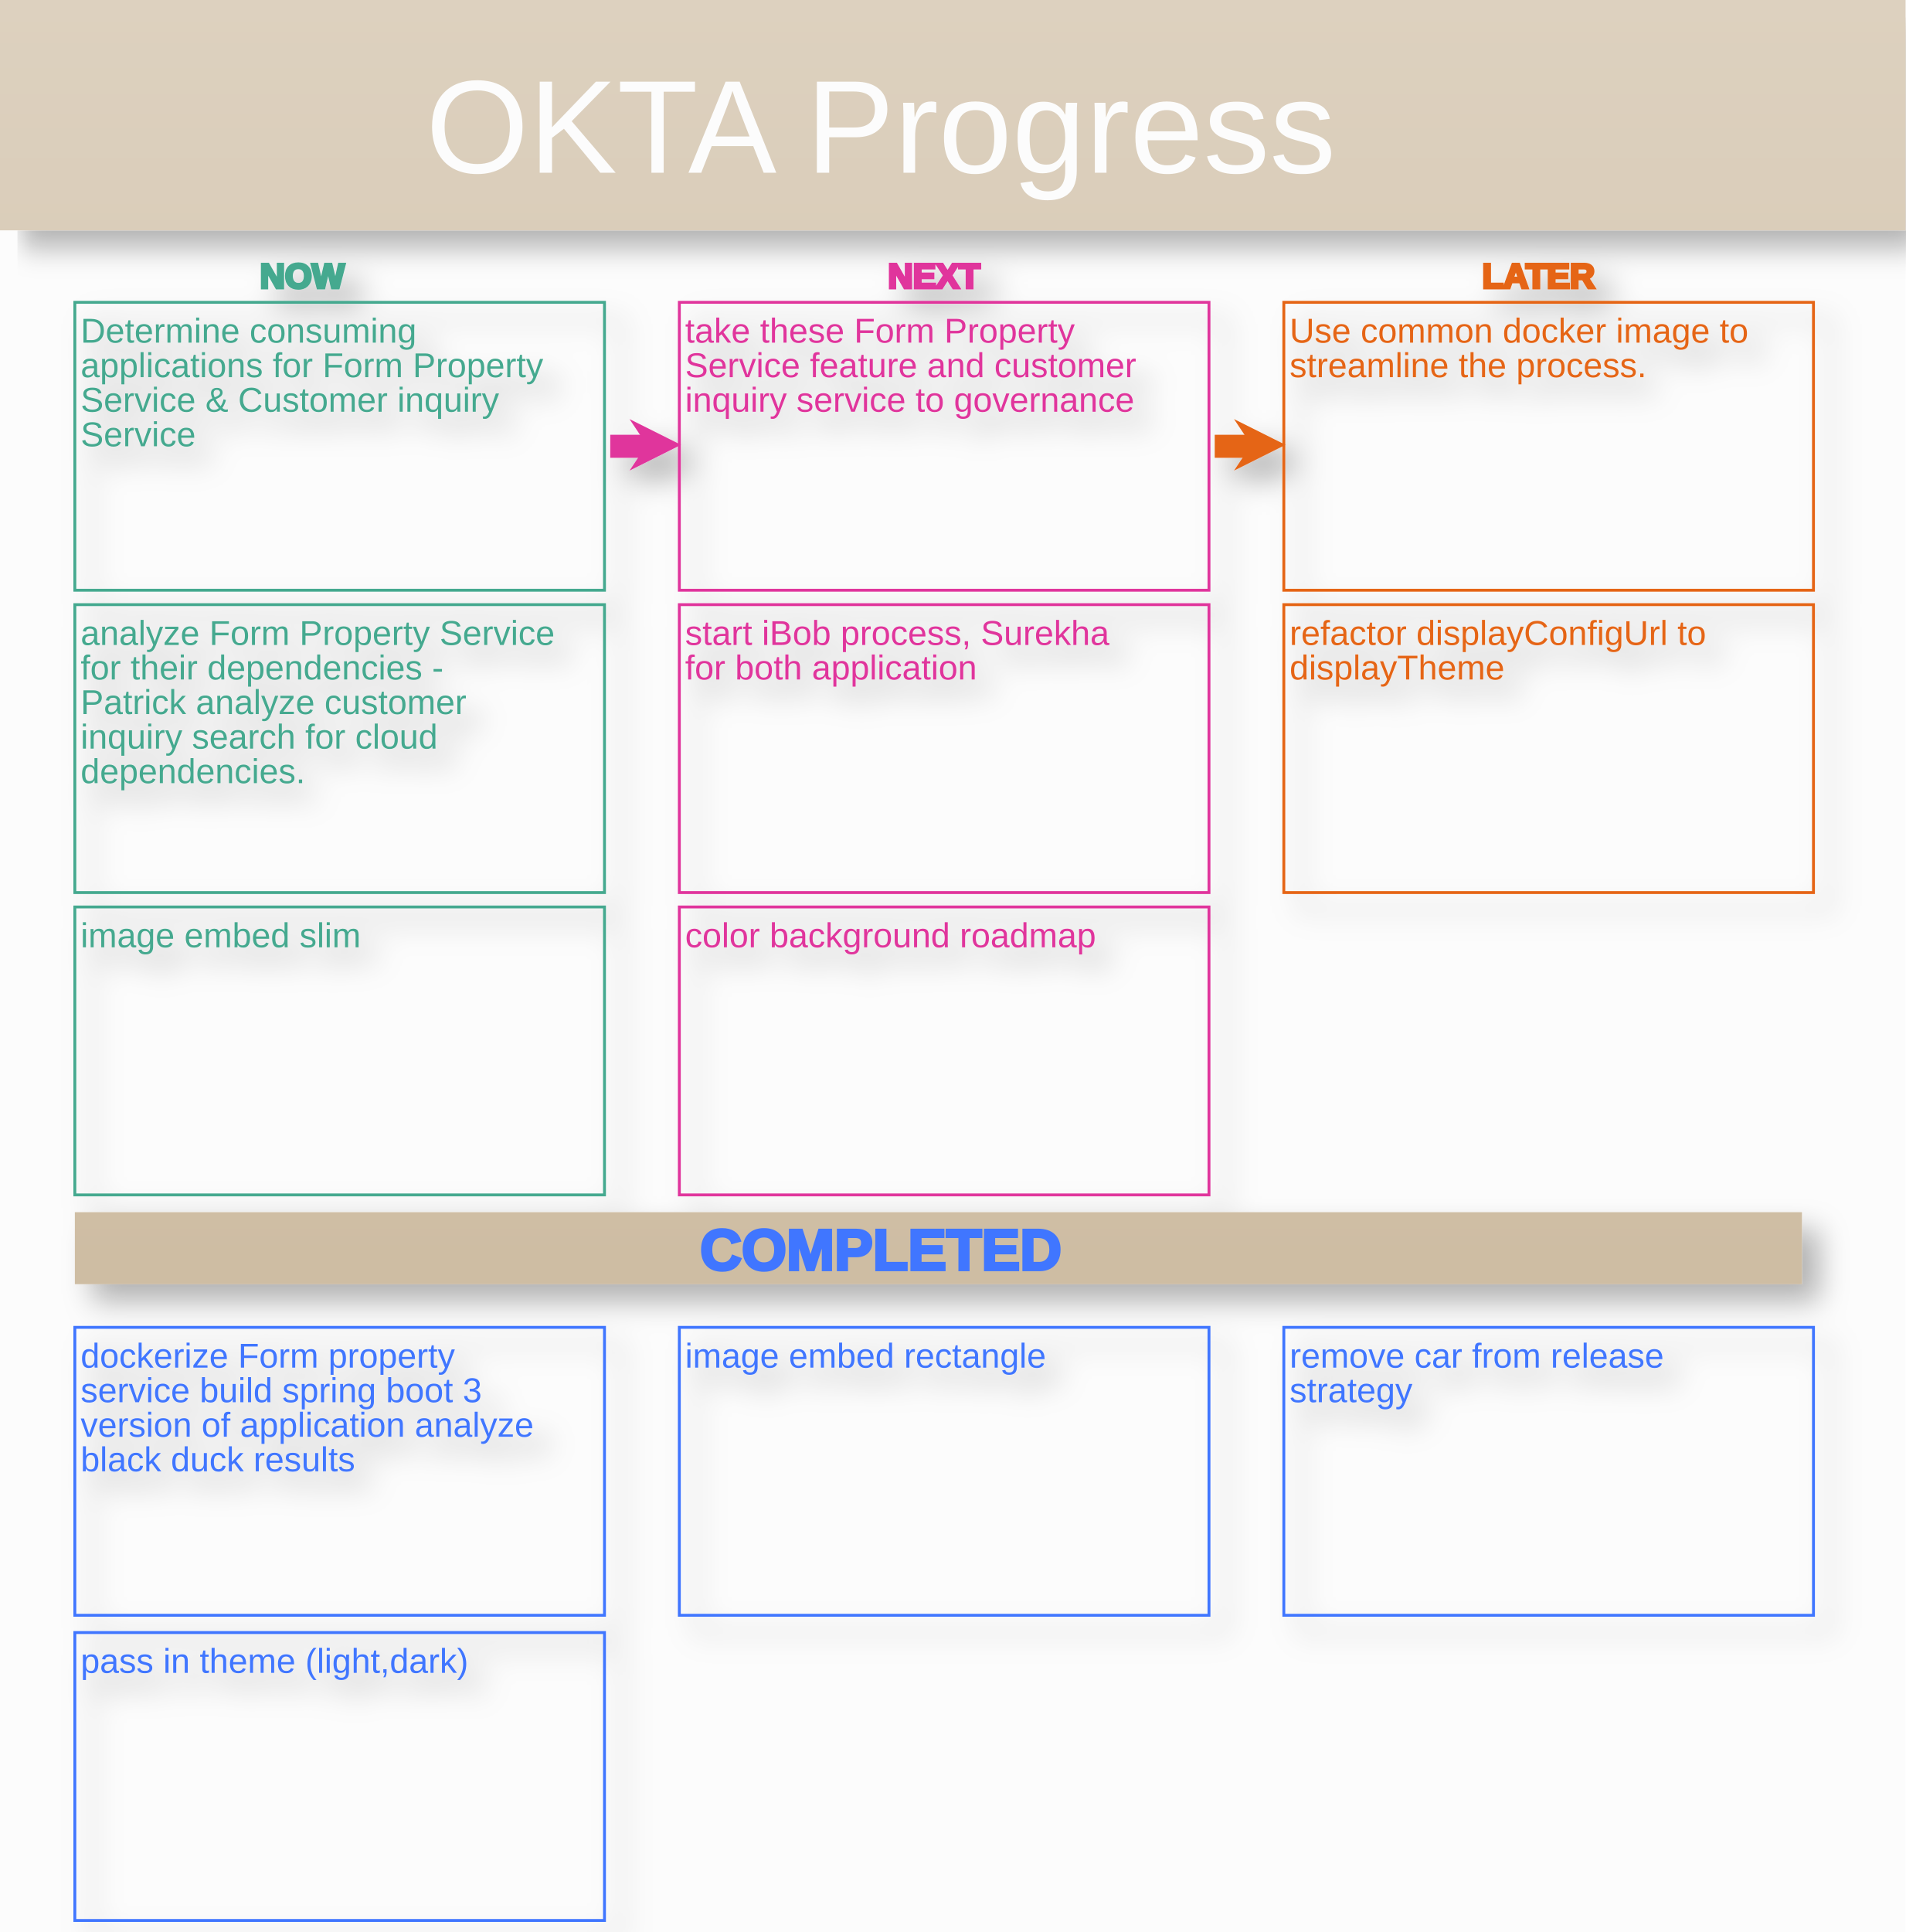
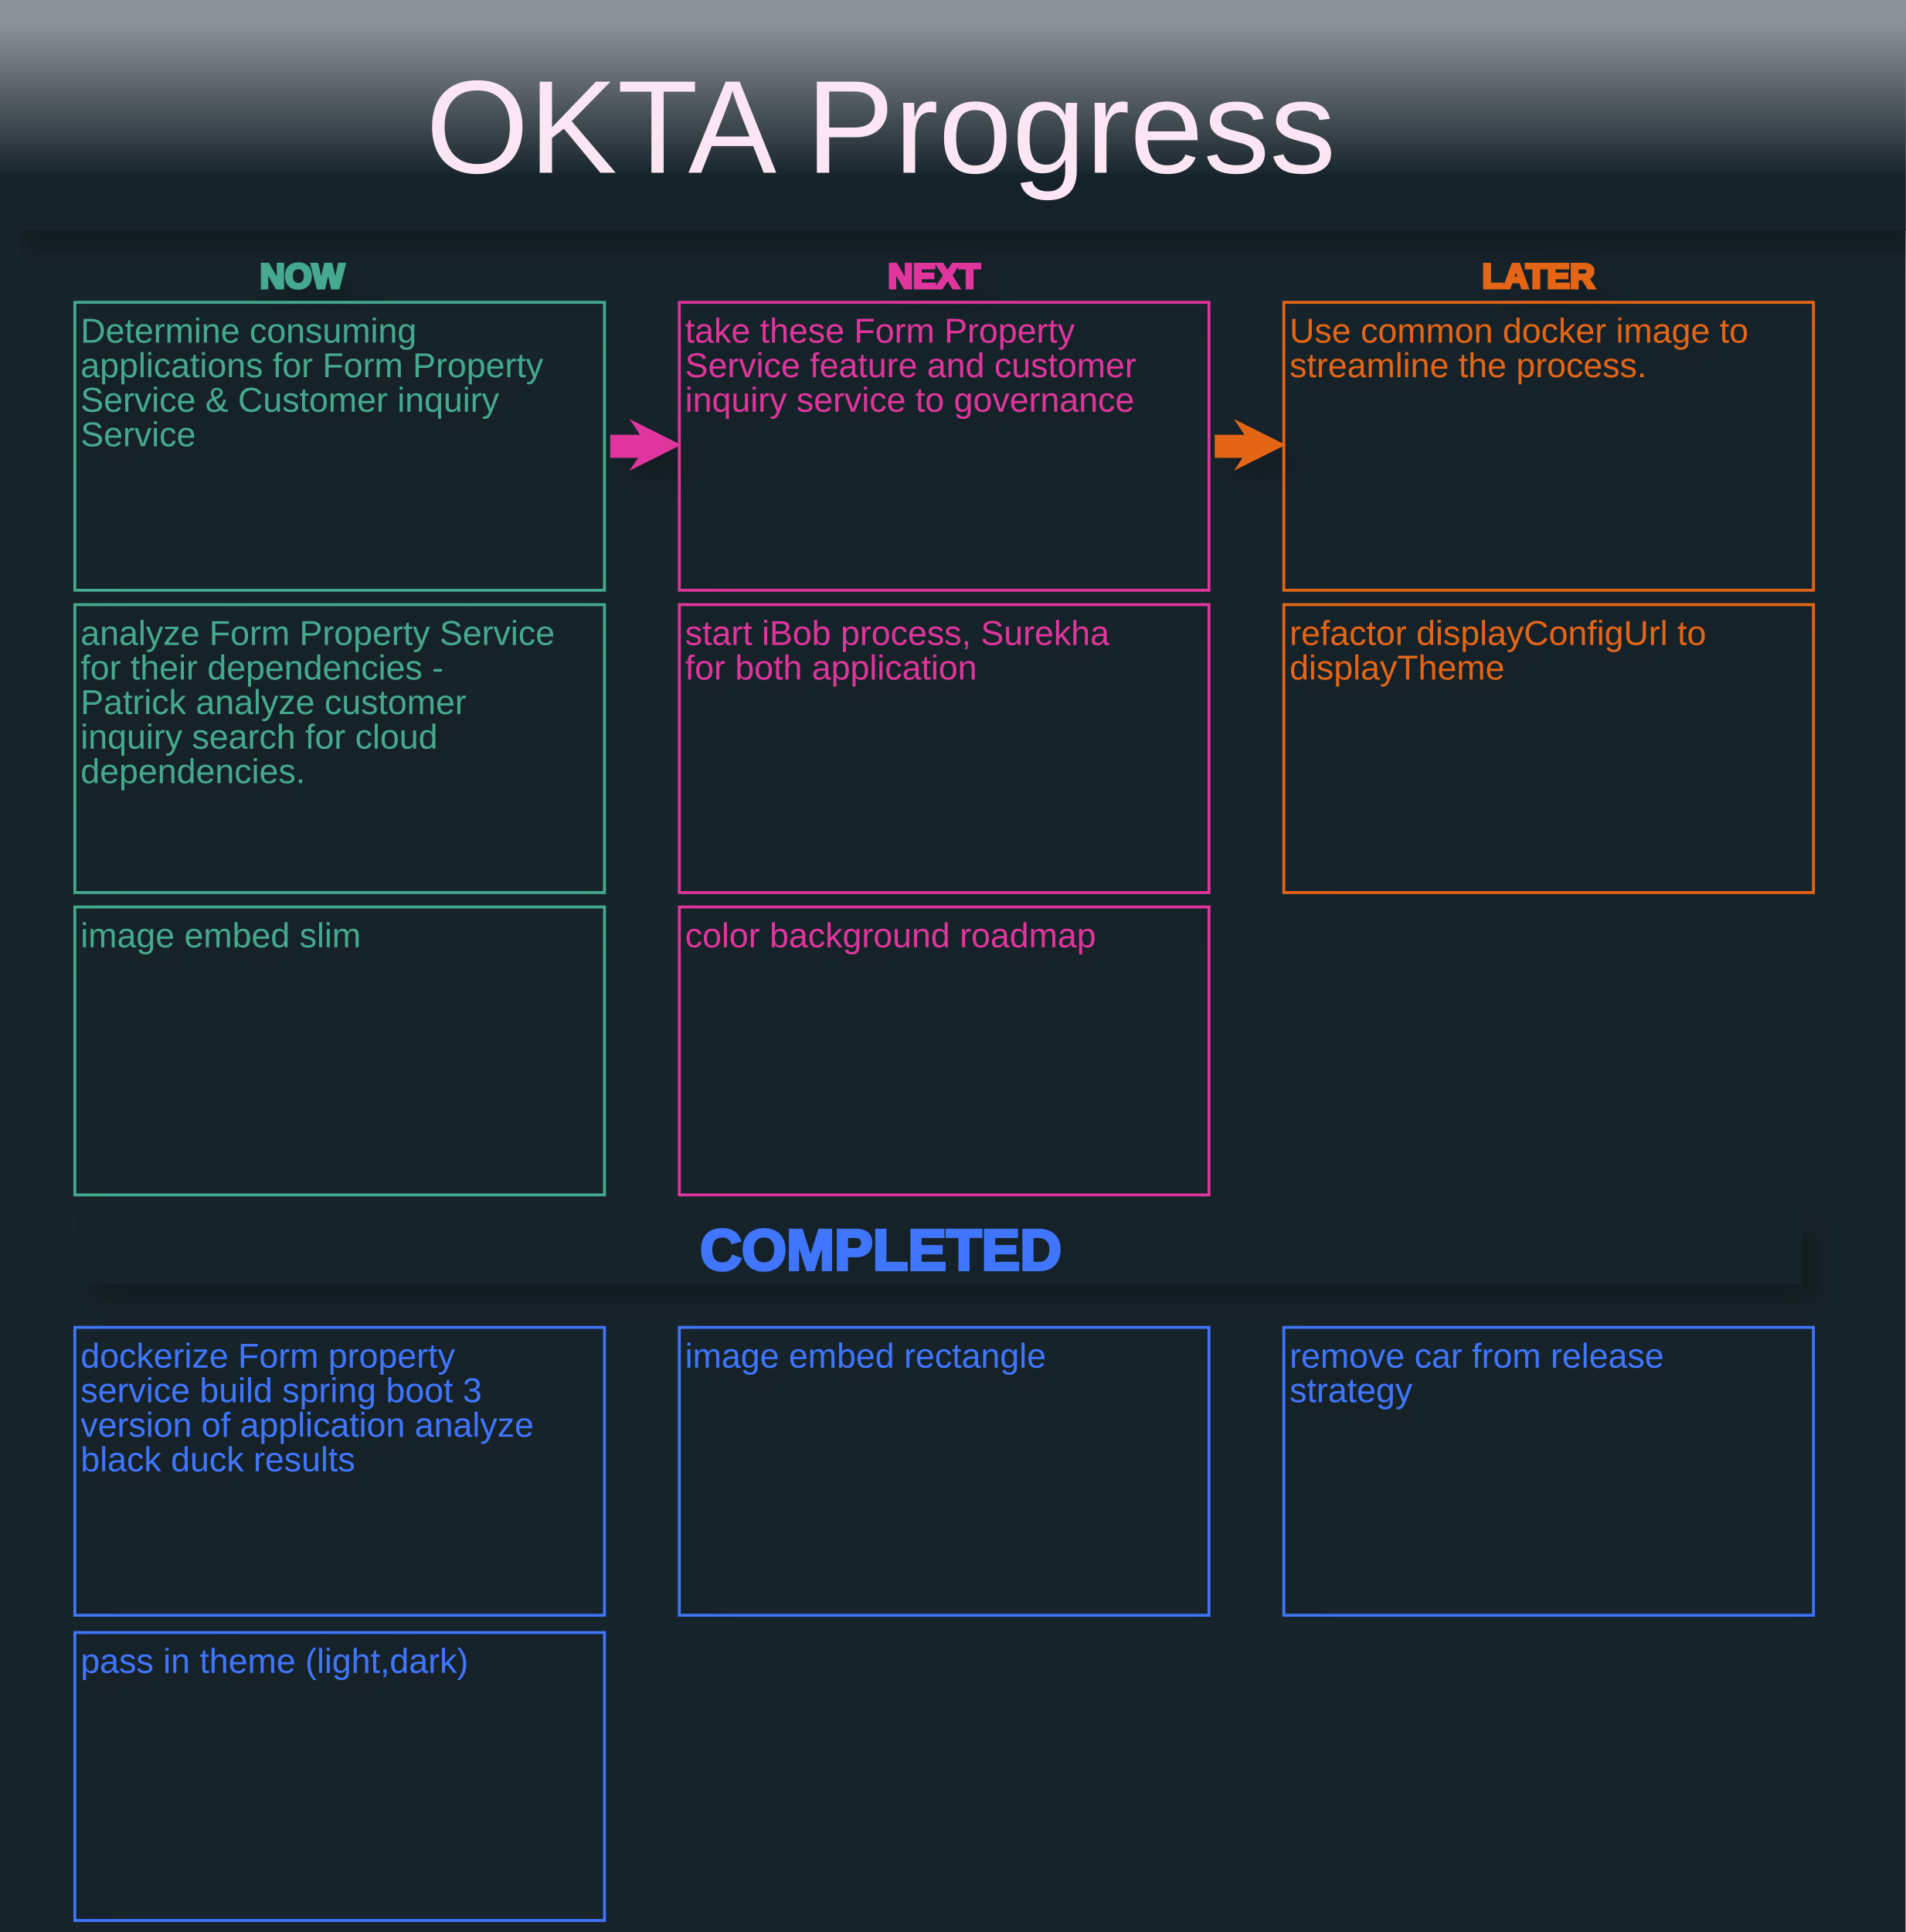
- <svg xmlns="http://www.w3.org/2000/svg" xmlns:xlink="http://www.w3.org/1999/xlink" width="993.0" height="1006.5" viewBox="0 0 993.0 1006.5">
+ <svg xmlns="http://www.w3.org/2000/svg" width="993.0" height="1006.5" viewBox="0 0 993.0 1006.5">
  <defs>
    <linearGradient id="headerTitleBar" x2="0%" y2="100%">
      <stop class="stop1" offset="0%" stop-color="#f8d8c4" />
      <stop class="stop2" offset="50%" stop-color="#f5c5a7" />
      <stop class="stop3" offset="100%" stop-color="#f2b28a" />
    </linearGradient>
    <linearGradient id="headerEight" x2="0%" y2="100%">
      <stop class="stop1" offset="0%" stop-color="#ffb79a" />
      <stop class="stop2" offset="50%" stop-color="#ff9368" />
      <stop class="stop3" offset="100%" stop-color="#FF6F36" />
    </linearGradient>
    <linearGradient x1="62.342" y1="8.826" x2="62.342" y2="61.277" id="linearGradient4619" gradientUnits="userSpaceOnUse">
      <stop id="stop4621" style="stop-color:#ffffff;stop-opacity:1" offset="0" />
      <stop id="stop4623" style="stop-color:#45a98f;stop-opacity:1" offset="1" />
    </linearGradient>
    <linearGradient id="blackPurple" x1="62.342" y1="8.826" x2="62.342" y2="61.277" gradientUnits="userSpaceOnUse">
      <stop class="stop1" stop-color="#ffffff" offset="0" />
      <stop class="stop3" offset="1" stop-color="#6b587d" />
    </linearGradient>
    <linearGradient id="headerDark" x1="62.342" y1="8.826" x2="62.342" y2="61.277" gradientUnits="userSpaceOnUse">
      <stop class="stop1" offset="0%" stop-color="#8b9195" />
      <stop class="stop2" offset="50%" stop-color="#515a60" />
      <stop class="stop3" offset="100%" stop-color="#17242b" />
    </linearGradient>
    <linearGradient id="headerLight" x2="0%" y2="100%" gradientUnits="userSpaceOnUse">
      <stop class="stop1" offset="0%" stop-color="#ddd1bf" />
      <stop class="stop2" offset="50%" stop-color="#ccba9f" />
      <stop class="stop3" offset="100%" stop-color="#BCA37F" />
    </linearGradient>
    <style>.now {
            fill: #45a98f;
            font-family: Arial, Helvetica, sans-serif;
            stroke: #45a98f;
            text-anchor: middle;
            font-weight: bold;
        }

        .nowBox {
            fill: none;
            font-family: Arial, Helvetica, sans-serif;
            stroke: #45a98f;
        }

        .next {
            fill: #e0349c;
            font-family: Arial, Helvetica, sans-serif;
            stroke: #e0349c;
            text-anchor: middle;
            font-weight: bold;
        }

        .nextBox {
            fill: none;
            font-family: Arial, Helvetica, sans-serif;
            stroke: #e0349c;
            text-anchor: middle;
            font-weight: bold;
        }

        .later {
            fill: #e56516;
            font-family: Arial, Helvetica, sans-serif;
            stroke: #e56516;
            text-anchor: middle;
            font-weight: bold;
        }

        .laterBox {
            fill: none;
            font-family: Arial, Helvetica, sans-serif;
            stroke: #e56516;
            text-anchor: middle;
            font-weight: bold;
        }

        .doneBox {
            fill: none;
            font-family: Arial, Helvetica, sans-serif;
            stroke: #4076ff;
        }

        .primaryRoad {
            font-family: Arial, Helvetica, sans-serif;
            font-size: 12px;
            fill: #45a98f;
        }

        .secondaryRoad {
            font-family: Arial, Helvetica, sans-serif;
            font-size: 12px;
            fill: #e0349c;
        }

        .tertiaryRoad {
            font-family: Arial, Helvetica, sans-serif;
            font-size: 12px;
            fill: #e56516;
        }

        .doneRoad {
            font-family: Arial, Helvetica, sans-serif;
            font-size: 12px;
            fill: #4076ff;
        }

        .doneTitle {
            fill: #4076ff;
            font-family: Arial, Helvetica, sans-serif;
            stroke: #4076ff;
            font-weight: bold;
        }

        .rmLink {
            fill: blue;
            text-decoration: underline;
        }

        .glass:after, .glass:before {
            content: "";
            display: block;
            position: absolute
        }

        .glass {
            overflow: hidden;
            color: #fff;
            text-shadow: 0 1px 2px rgba(0, 0, 0, .7);
            background-image: radial-gradient(circle at center, rgba(0, 167, 225, .25), rgba(0, 110, 149, .5));
            box-shadow: 0 5px 10px rgba(0, 0, 0, .75), inset 0 0 0 2px rgba(0, 0, 0, .3), inset 0 -6px 6px -3px rgba(0, 129, 174, .2);
            position: relative
        }

        .glass:after {
            background: rgba(0, 167, 225, .2);
            z-index: 0;
            height: 100%;
            width: 100%;
            top: 0;
            left: 0;
            backdrop-filter: blur(3px) saturate(400%);
            -webkit-backdrop-filter: blur(3px) saturate(400%)
        }

        .glass:before {
            width: calc(100% - 4px);
            height: 35px;
            background-image: linear-gradient(rgba(255, 255, 255, .7), rgba(255, 255, 255, 0));
            top: 2px;
            left: 2px;
            border-radius: 30px 30px 200px 200px;
            opacity: .7
        }

        .glass:hover {
            text-shadow: 0 1px 2px rgba(0, 0, 0, .9)
        }

        .glass:hover:before {
            opacity: 1
        }

        .glass:active {
            text-shadow: 0 0 2px rgba(0, 0, 0, .9);
            box-shadow: 0 3px 8px rgba(0, 0, 0, .75), inset 0 0 0 2px rgba(0, 0, 0, .3), inset 0 -6px 6px -3px rgba(0, 129, 174, .2)
        }

        .glass:active:before {
            height: 25px
        }

        .shadowed {
            -webkit-filter: drop-shadow(3px 3px 2px rgba(0, 0, 0, .3));
            filter: drop-shadow(6px 6px 5px rgba(0, 0, 0, .3));
        }</style>
    <polygon id="ppoint" points="0,5 1.667,2.5 0,0 5,2.5" stroke-width="5" />
  </defs>
-   <rect width="100%" height="100%" fill="#fcfcfc" opacity="1.0" />
+   <rect width="100%" height="100%" fill="#17242b" opacity="1.0" />
  <g transform="scale(1.5)" class="shadowed">
    <g transform="translate(26,105)">
      <rect x="0" y="0" fill="#fcfcfc" class="nowBox" height="100" width="184" />
      <text x="2" y="2" class="primaryRoad" fill="#421A56">
        <tspan x="2" dy="12">Determine consuming</tspan>
        <tspan x="2" dy="12">applications for Form Property</tspan>
        <tspan x="2" dy="12">Service &amp; Customer inquiry</tspan>
        <tspan x="2" dy="12">Service</tspan>
      </text>
      <rect x="210" y="0" fill="#fcfcfc" class="nextBox" height="100" width="184" />
      <text x="212" y="2" class="secondaryRoad">
        <tspan x="212" dy="12">take these Form Property</tspan>
        <tspan x="212" dy="12">Service feature and customer</tspan>
        <tspan x="212" dy="12">inquiry service to governance</tspan>
      </text>
      <g transform="translate(200,47)">
-         <use xlink:href="#ppoint" stroke-width="5" stroke="#e0349c" />
+         <use href="#ppoint" fill="url(#grad0)" stroke-width="5" stroke="#e0349c" />
      </g>
      <line x1="186" y1="50" x2="200" y2="50" stroke="#e0349c" stroke-width="8" />
      <rect x="420" y="0" fill="#fcfcfc" class="laterBox" height="100" width="184" />
      <text x="422" y="2" class="tertiaryRoad">
        <tspan x="422" dy="12">Use common docker image to</tspan>
        <tspan x="422" dy="12">streamline the process.</tspan>
      </text>
      <g transform="translate(410,47)">
-         <use xlink:href="#ppoint" stroke-width="5" stroke="#e56516" />
+         <use href="#ppoint" fill="url(#grad0)" stroke-width="5" stroke="#e56516" />
      </g>
      <line x1="396" y1="50" x2="410" y2="50" stroke="#e56516" stroke-width="8" />
    </g>
    <g transform="translate(26,210)">
      <rect x="0" y="0" fill="#fcfcfc" class="nowBox" height="100" width="184" />
      <text x="2" y="2" class="primaryRoad" fill="#421A56">
        <tspan x="2" dy="12">analyze Form Property Service</tspan>
        <tspan x="2" dy="12">for their dependencies -</tspan>
        <tspan x="2" dy="12">Patrick analyze customer</tspan>
        <tspan x="2" dy="12">inquiry search for cloud</tspan>
        <tspan x="2" dy="12">dependencies.</tspan>
      </text>
      <rect x="210" y="0" fill="#fcfcfc" class="nextBox" height="100" width="184" />
      <text x="212" y="2" class="secondaryRoad">
        <tspan x="212" dy="12">start iBob process, Surekha</tspan>
        <tspan x="212" dy="12">for both application</tspan>
      </text>
      <rect x="420" y="0" fill="#fcfcfc" class="laterBox" height="100" width="184" />
      <text x="422" y="2" class="tertiaryRoad">
        <tspan x="422" dy="12">refactor displayConfigUrl to</tspan>
        <tspan x="422" dy="12">displayTheme</tspan>
      </text>
    </g>
    <g transform="translate(26,315)">
      <rect x="0" y="0" fill="#fcfcfc" class="nowBox" height="100" width="184" />
      <text x="2" y="2" class="primaryRoad" fill="#421A56">
        <tspan x="2" dy="12">image embed slim</tspan>
      </text>
      <rect x="210" y="0" fill="#fcfcfc" class="nextBox" height="100" width="184" />
      <text x="212" y="2" class="secondaryRoad">
        <tspan x="212" dy="12">color background roadmap</tspan>
      </text>
    </g>
    <text x="105" y="100" class="now">NOW</text>
    <text x="324.5" y="100" class="next" text-anchor="middle">NEXT</text>
    <text x="534.5" y="100" class="later" text-anchor="middle">LATER</text>
-     <rect x="0" y="0" stroke-width="0" fill="url(#headerLight)" height="80" width="662" opacity="1.0" />
-     <text x="306" y="60" font-family=" Arial, Helvetica, sans-serif" font-size="46" class="glass" fill="#fcfcfc" text-anchor="middle">OKTA Progress
+     <rect x="0" y="0" stroke-width="0" fill="url(#headerDark)" height="80" width="662" opacity="1.0" />
+     <text x="306" y="60" font-family=" Arial, Helvetica, sans-serif" font-size="46" class="glass" fill="#FCE6F4" text-anchor="middle">OKTA Progress
        </text>
-     <rect x="26" y="421" height="25" width="600" fill="url(#headerLight)" opacity="1.0" stroke-width="0" />
-     <text x="306" y="441" font-family=" Arial, Helvetica, sans-serif" font-size="20" class="doneTitle" fill="#fcfcfc" text-anchor="middle">COMPLETED
+     <rect x="26" y="421" height="25" width="600" fill="url(#headerDark)" opacity="1.0" stroke-width="0" />
+     <text x="306" y="441" font-family=" Arial, Helvetica, sans-serif" font-size="20" class="doneTitle" fill="#FCE6F4" text-anchor="middle">COMPLETED
        </text>
    <g transform="translate(26,461)">
      <rect x="0" y="0" fill="#fcfcfc" class="doneBox" height="100" width="184" />
      <text x="2" y="2" class="doneRoad" fill="#421A56">
        <tspan x="2" dy="12">dockerize Form property</tspan>
        <tspan x="2" dy="12">service build spring boot 3</tspan>
        <tspan x="2" dy="12">version of application analyze</tspan>
        <tspan x="2" dy="12">black duck results</tspan>
      </text>
      <rect x="210" y="0" fill="#fcfcfc" class="doneBox" height="100" width="184" />
      <text x="212" y="2" class="doneRoad" fill="#421A56">
        <tspan x="212" dy="12">image embed rectangle</tspan>
      </text>
      <rect x="420" y="0" fill="#fcfcfc" class="doneBox" height="100" width="184" />
      <text x="422" y="2" class="doneRoad" fill="#421A56">
        <tspan x="422" dy="12">remove car from release</tspan>
        <tspan x="422" dy="12">strategy</tspan>
      </text>
    </g>
    <g transform="translate(26,567)">
      <rect x="0" y="0" fill="#fcfcfc" class="doneBox" height="100" width="184" />
      <text x="2" y="2" class="doneRoad" fill="#421A56">
        <tspan x="2" dy="12">pass in theme (light,dark)</tspan>
      </text>
    </g>
  </g>
</svg>
